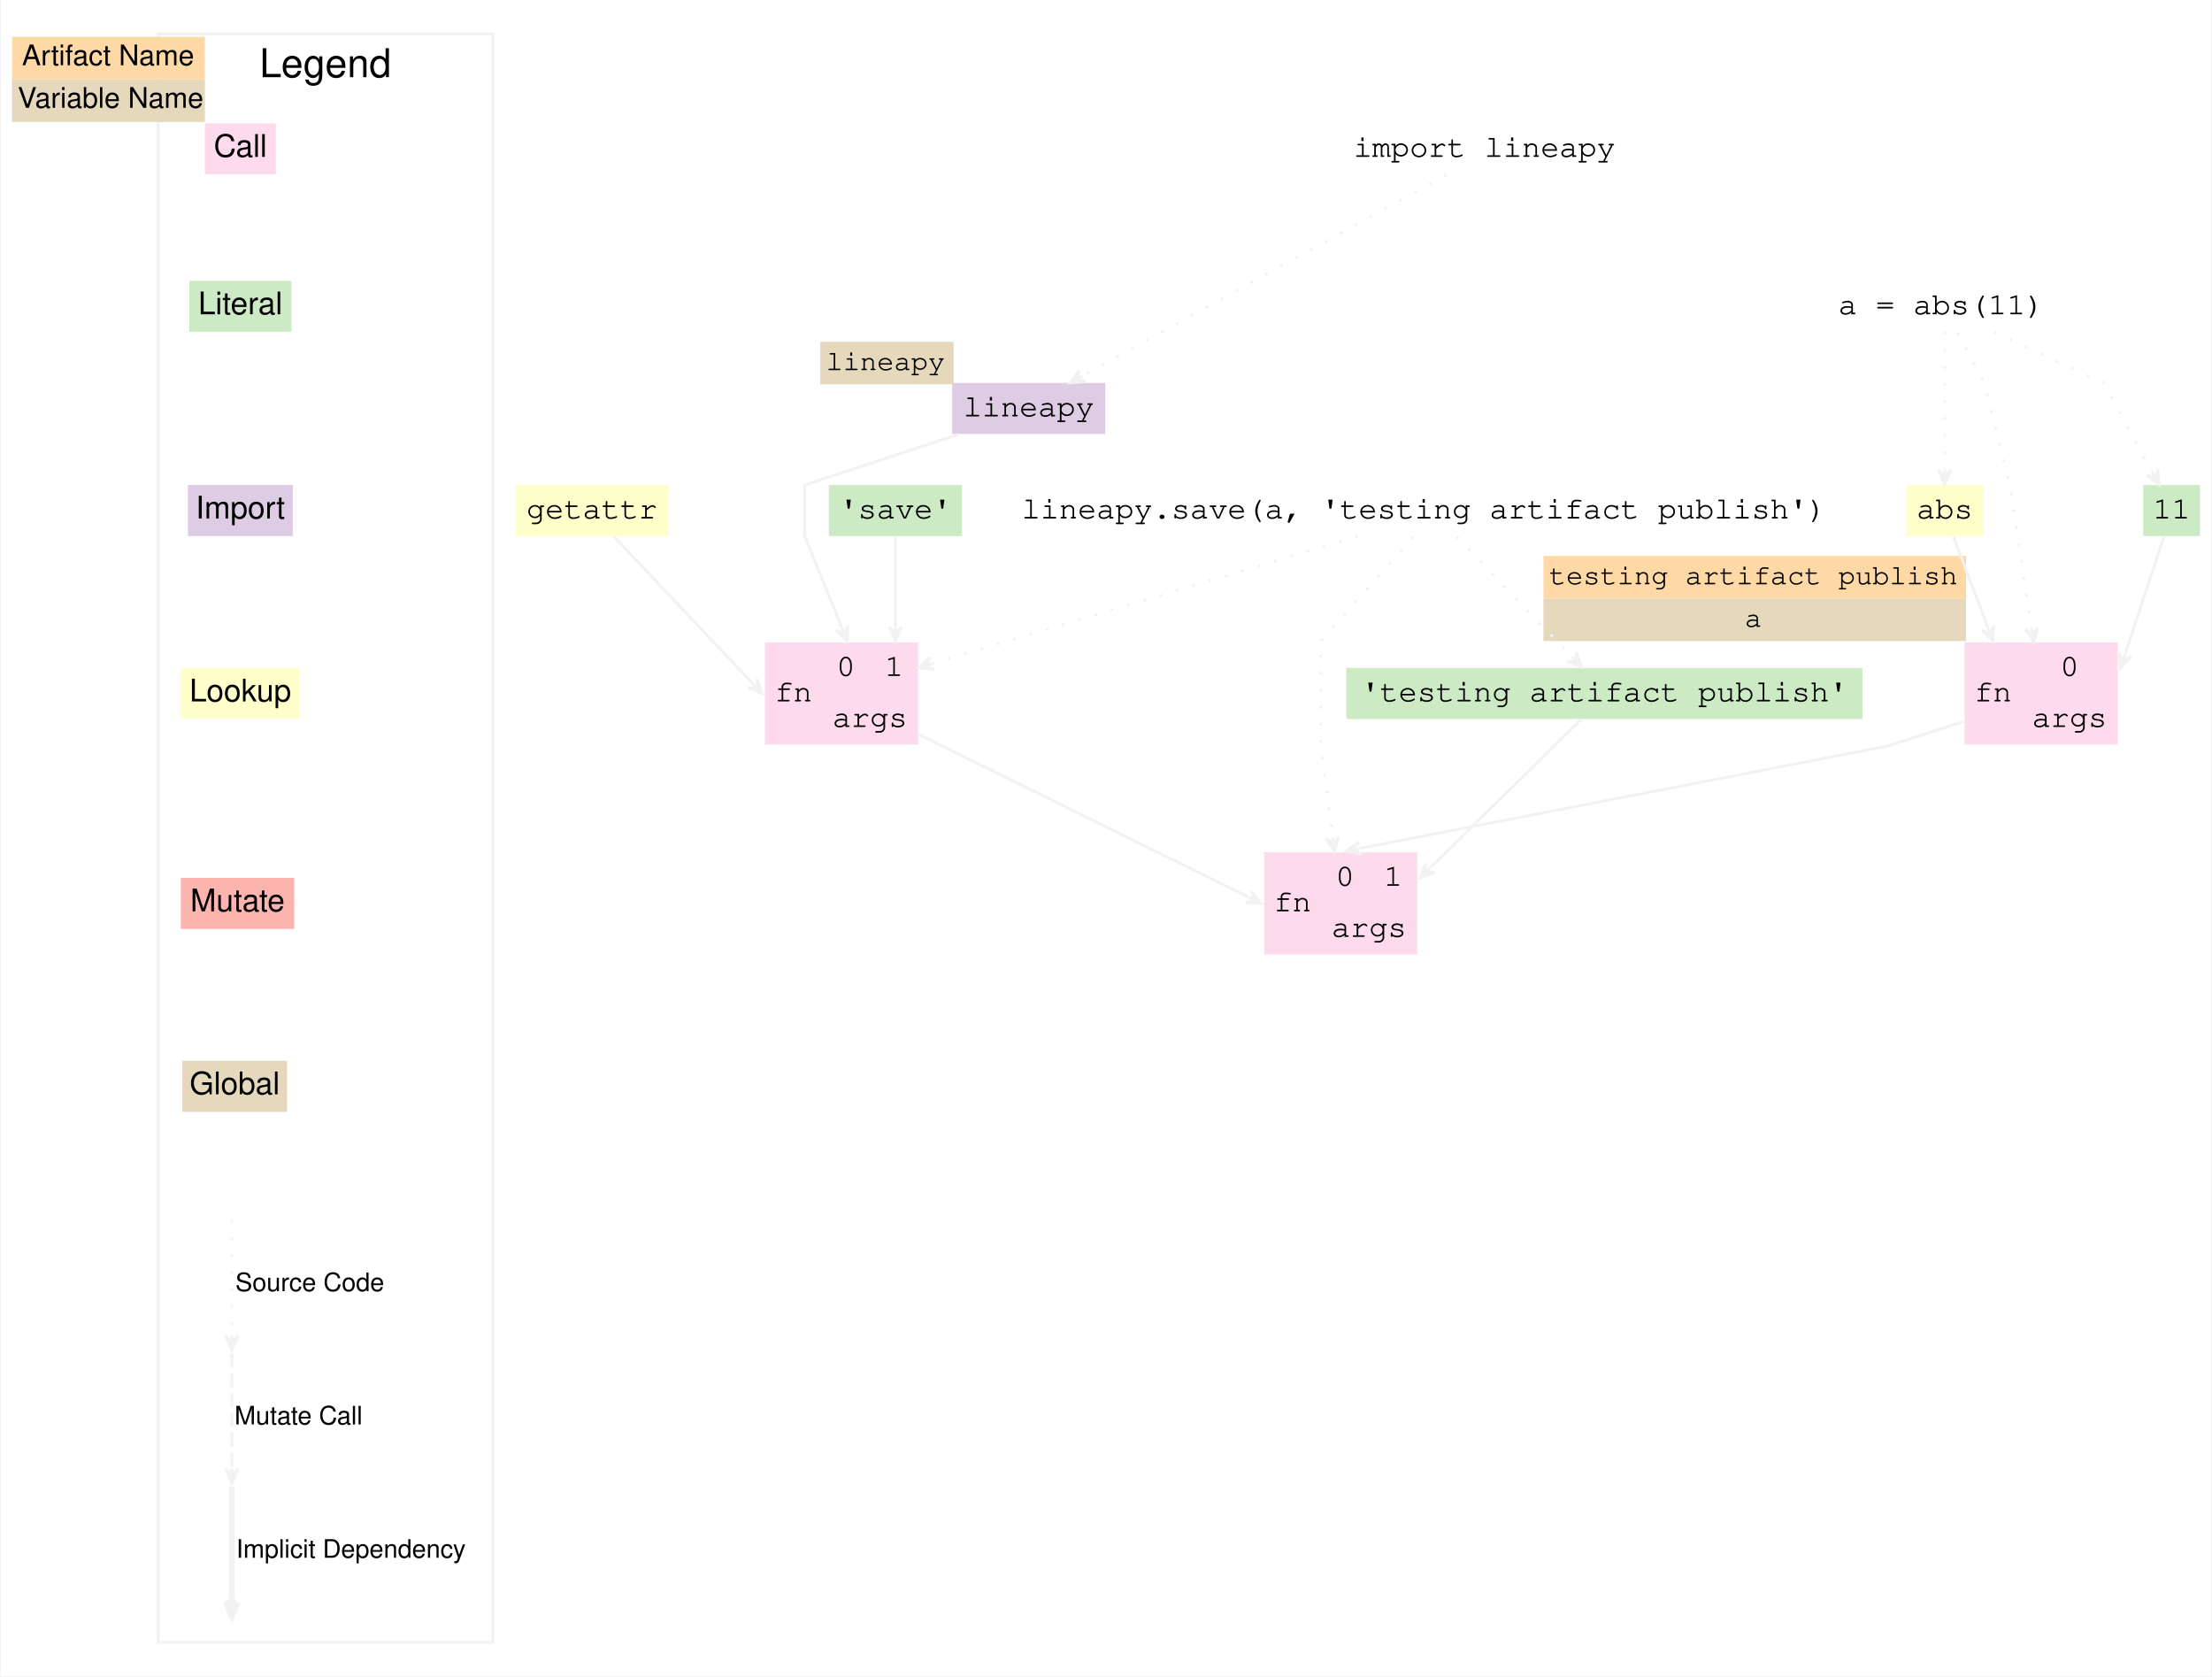
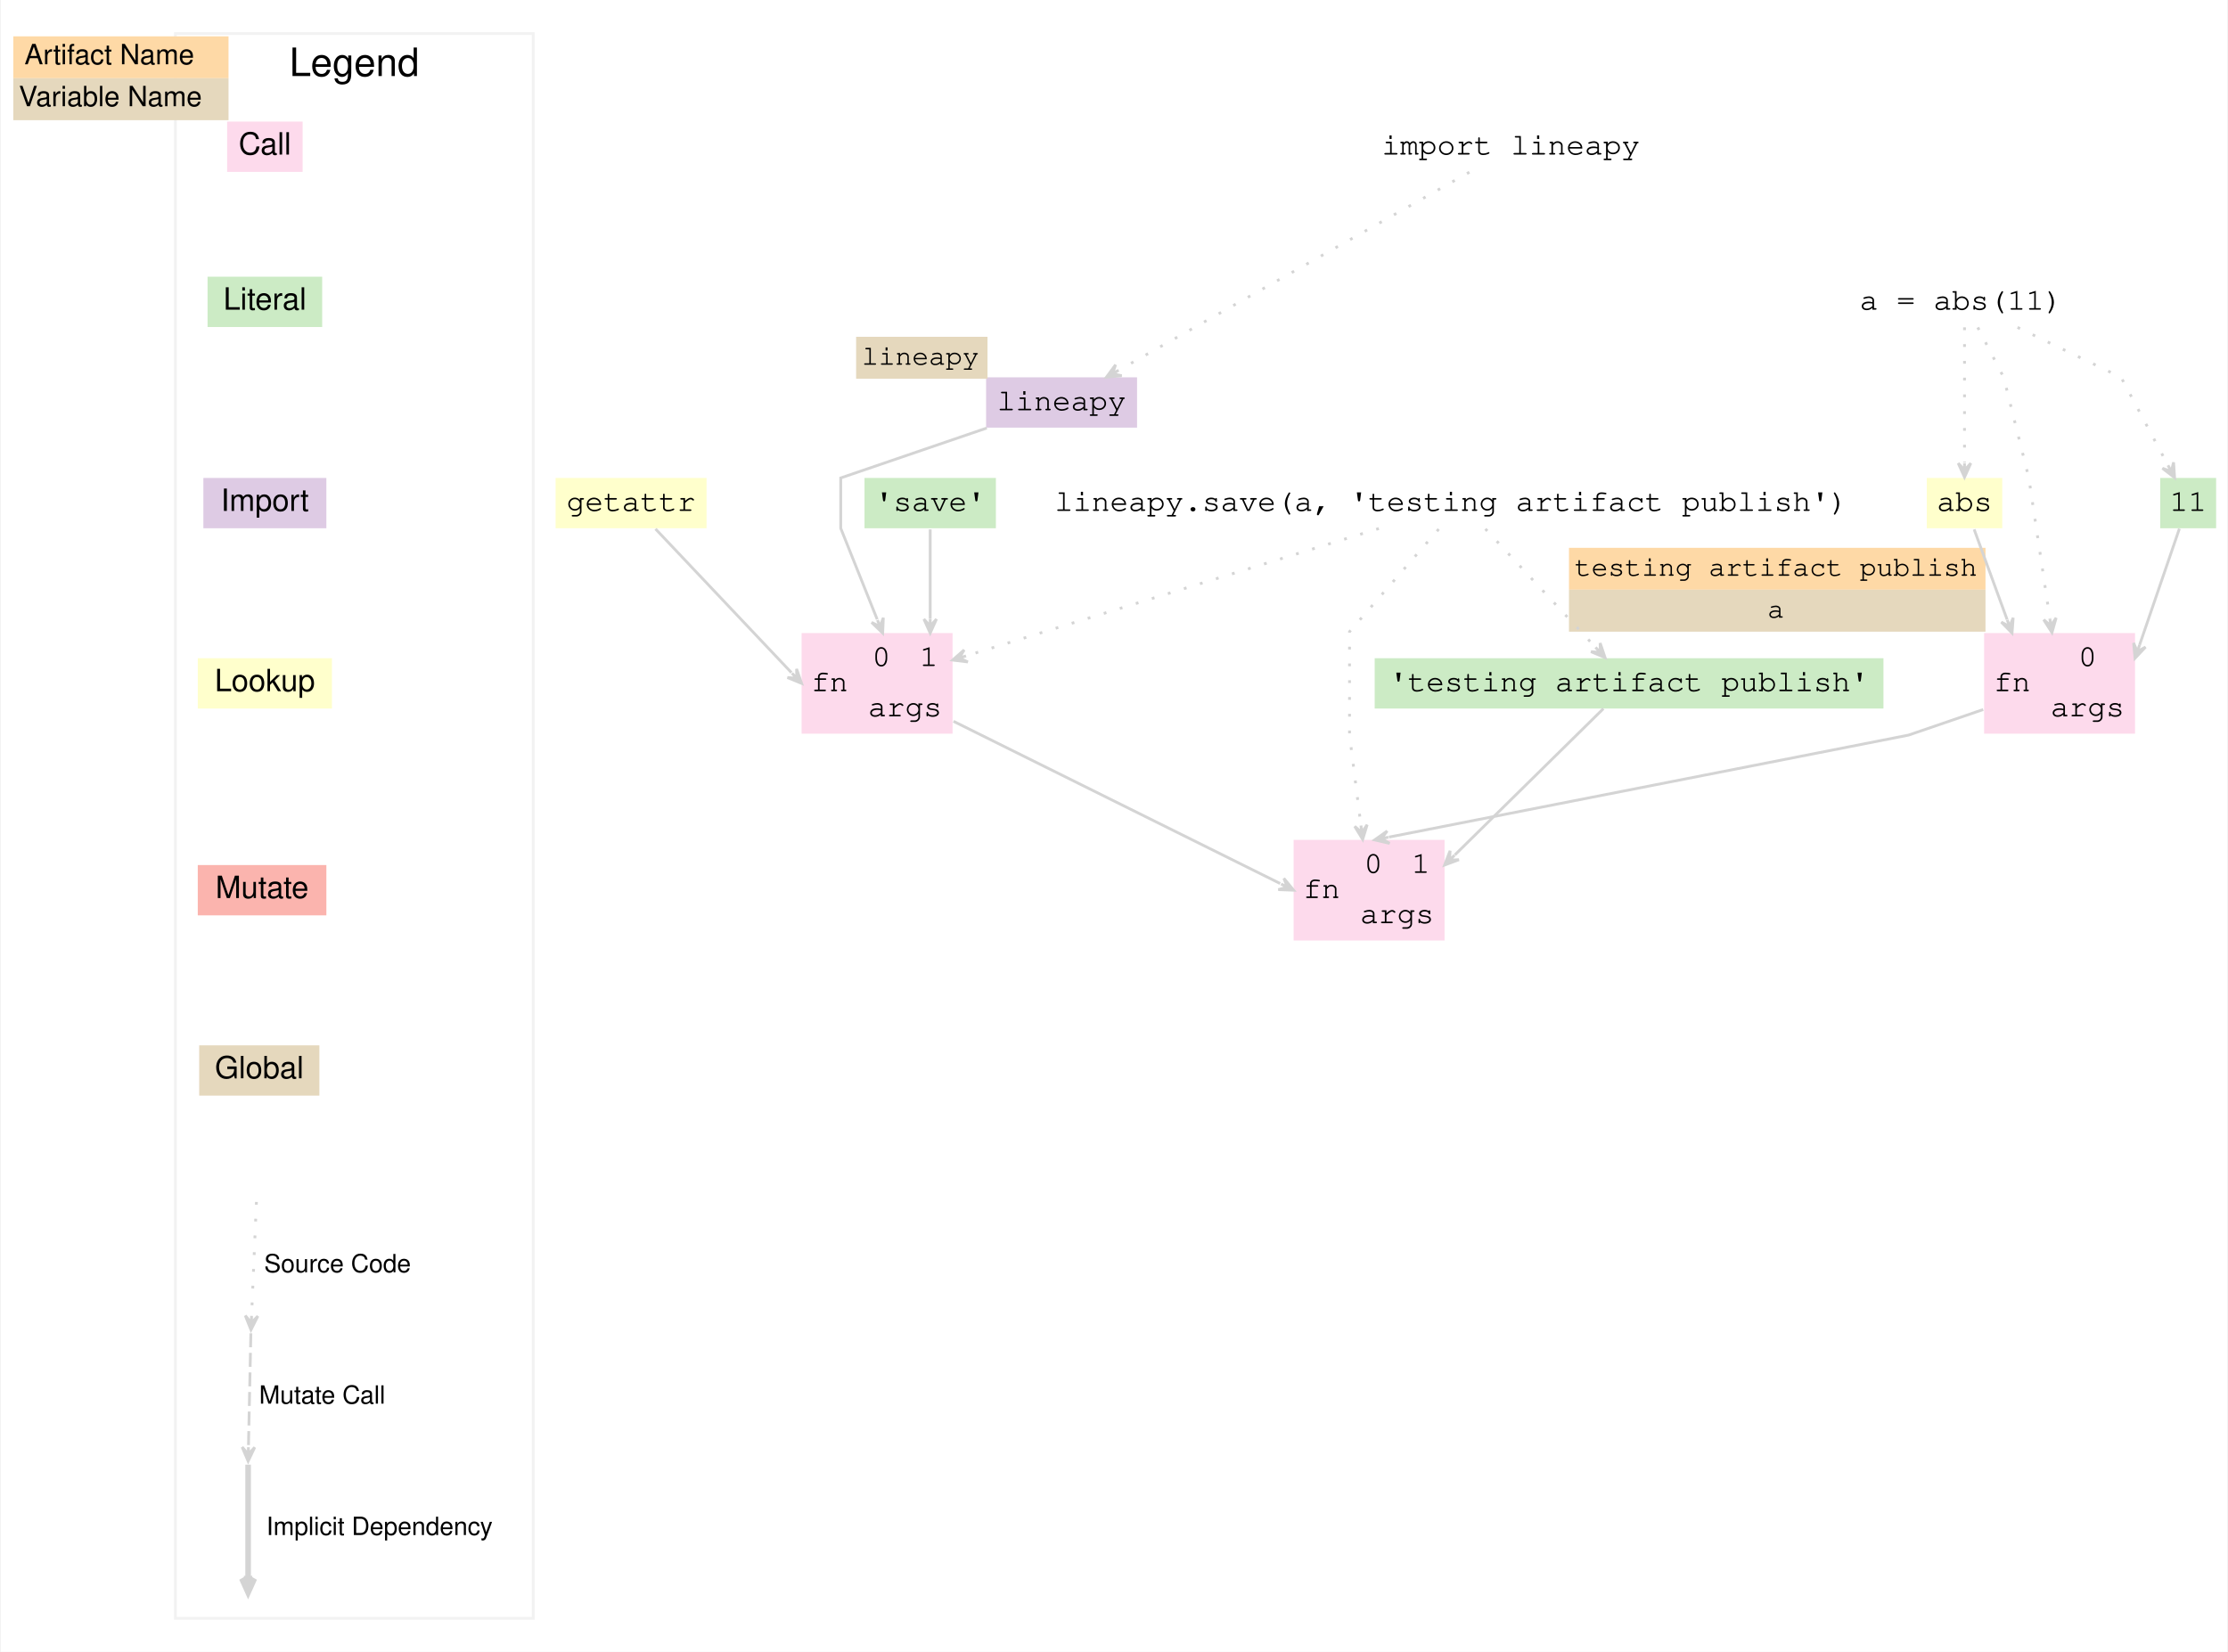
- <svg xmlns="http://www.w3.org/2000/svg" width="780pt" height="591pt" viewBox="0 0 779.5 591">
+ <svg xmlns="http://www.w3.org/2000/svg" width="797pt" height="591pt" viewBox="0 0 796.5 591">
  <g class="graph" transform="scale(1) translate(4 587)">
-     <polygon points="-4 4 -4 -587 775.5 -587 775.5 4" fill="#fff" stroke="transparent" />
+     <polygon points="-4 4 -4 -587 792.5 -587 792.5 4" fill="#fff" stroke="transparent" />
    <g class="cluster">
-       <polygon points="51.5 -8 51.5 -575 169.5 -575 169.5 -8" fill="none" stroke="#f2f2f2" />
-       <text x="110.5" y="-559.8" font-family="Helvetica,sans-Serif" font-size="14" text-anchor="middle">Legend</text>
+       <polygon points="58.5 -8 58.5 -575 186.5 -575 186.5 -8" fill="none" stroke="#f2f2f2" />
+       <text x="122.5" y="-559.8" fill="#000000" font-family="Helvetica,sans-Serif" font-size="14" text-anchor="middle">Legend</text>
    </g>
    <g class="node">
-       <polygon points="68 -525.5 68 -543.5 93 -543.5 93 -525.5" fill="#fddaec" stroke="#f2f2f2" stroke-width="0" />
-       <text x="80.5" y="-531.7" fill="#000000" font-family="Helvetica,sans-Serif" font-size="11" text-anchor="middle">Call</text>
-       <polygon points="0 -559 0 -574 68 -574 68 -559" fill="#fed9a6" stroke="transparent" />
-       <text x="3.5" y="-564" fill="#000000" font-family="Helvetica,sans-Serif" font-size="10">Artifact Name</text>
-       <polygon points="0 -544 0 -559 68 -559 68 -544" fill="#e5d8bd" stroke="transparent" />
-       <text x="2" y="-549" fill="#000000" font-family="Helvetica,sans-Serif" font-size="10">Variable Name</text>
-       <polygon points="98.5 -488 62.5 -488 62.5 -470 98.5 -470" fill="#ccebc5" stroke="#f2f2f2" stroke-width="0" />
-       <text x="80.5" y="-476.2" fill="#000000" font-family="Helvetica,sans-Serif" font-size="11" text-anchor="middle">Literal</text>
-       <polygon points="99 -416 62 -416 62 -398 99 -398" fill="#decbe4" stroke="#f2f2f2" stroke-width="0" />
-       <text x="80.5" y="-404.2" fill="#000000" font-family="Helvetica,sans-Serif" font-size="11" text-anchor="middle">Import</text>
-       <polygon points="101.5 -351.5 59.5 -351.5 59.5 -333.5 101.5 -333.5" fill="#ffc" stroke="#f2f2f2" stroke-width="0" />
-       <text x="80.5" y="-339.7" fill="#000000" font-family="Helvetica,sans-Serif" font-size="11" text-anchor="middle">Lookup</text>
-       <polygon points="59.5 -259.5 59.5 -277.5 99.5 -277.5 99.5 -259.5" fill="#fbb4ae" stroke="#f2f2f2" stroke-width="0" />
-       <text x="79.5" y="-265.7" fill="#000000" font-family="Helvetica,sans-Serif" font-size="11" text-anchor="middle">Mutate</text>
-       <polygon points="97 -213 60 -213 60 -195 97 -195" fill="#e5d8bd" stroke="#f2f2f2" stroke-width="0" />
-       <text x="78.5" y="-201.2" fill="#000000" font-family="Helvetica,sans-Serif" font-size="11" text-anchor="middle">Global</text>
+       <polygon points="77 -525.5 77 -543.5 104 -543.5 104 -525.5" fill="#fddaec" stroke="#f2f2f2" stroke-width="0" />
+       <text x="90.5" y="-531.7" fill="#000000" font-family="Helvetica,sans-Serif" font-size="11" text-anchor="middle">Call</text>
+       <polygon points="0.5 -559 0.5 -574 77.5 -574 77.5 -559" fill="#fed9a6" stroke="transparent" />
+       <text x="4.5" y="-564" fill="#000000" font-family="Helvetica,sans-Serif" font-size="10">Artifact Name</text>
+       <polygon points="0.5 -544 0.5 -559 77.5 -559 77.5 -544" fill="#e5d8bd" stroke="transparent" />
+       <text x="2.5" y="-549" fill="#000000" font-family="Helvetica,sans-Serif" font-size="10">Variable Name</text>
+       <polygon points="111 -488 70 -488 70 -470 111 -470" fill="#ccebc5" stroke="#f2f2f2" stroke-width="0" />
+       <text x="90.5" y="-476.2" fill="#000000" font-family="Helvetica,sans-Serif" font-size="11" text-anchor="middle">Literal</text>
+       <polygon points="112.5 -416 68.5 -416 68.5 -398 112.5 -398" fill="#decbe4" stroke="#f2f2f2" stroke-width="0" />
+       <text x="90.5" y="-404.2" fill="#000000" font-family="Helvetica,sans-Serif" font-size="11" text-anchor="middle">Import</text>
+       <polygon points="114.5 -351.5 66.5 -351.5 66.5 -333.5 114.5 -333.5" fill="#ffc" stroke="#f2f2f2" stroke-width="0" />
+       <text x="90.5" y="-339.7" fill="#000000" font-family="Helvetica,sans-Serif" font-size="11" text-anchor="middle">Lookup</text>
+       <polygon points="66.5 -259.5 66.5 -277.5 112.5 -277.5 112.5 -259.5" fill="#fbb4ae" stroke="#f2f2f2" stroke-width="0" />
+       <text x="89.5" y="-265.7" fill="#000000" font-family="Helvetica,sans-Serif" font-size="11" text-anchor="middle">Mutate</text>
+       <polygon points="110 -213 67 -213 67 -195 110 -195" fill="#e5d8bd" stroke="#f2f2f2" stroke-width="0" />
+       <text x="88.5" y="-201.2" fill="#000000" font-family="Helvetica,sans-Serif" font-size="11" text-anchor="middle">Global</text>
    </g>
    <g class="edge">
-       <path d="m77.5-156.87v40.47" fill="none" stroke="#f2f2f2" stroke-dasharray="1,5" />
-       <polygon points="77.5 -111.12 79.75 -116.12 77.5 -113.62 77.5 -116.12 77.5 -116.12 77.5 -116.12 77.5 -113.62 75.25 -116.12 77.5 -111.12" fill="#f2f2f2" stroke="#f2f2f2" />
-       <text x="105" y="-131.8" font-family="Helvetica,sans-Serif" font-size="9" text-anchor="middle">Source Code</text>
-       <path d="m77.5-109.87v40.47" fill="none" stroke="#f2f2f2" stroke-dasharray="5,2" />
-       <polygon points="77.5 -64.12 79.75 -69.12 77.5 -66.62 77.5 -69.12 77.5 -69.12 77.5 -69.12 77.5 -66.62 75.25 -69.12 77.5 -64.12" fill="#f2f2f2" stroke="#f2f2f2" />
-       <text x="101" y="-84.8" font-family="Helvetica,sans-Serif" font-size="9" text-anchor="middle">Mutate Call</text>
-       <path d="m77.5-62.87v40.47" fill="none" stroke="#f2f2f2" stroke-width="2" />
-       <polygon points="77.5 -17.12 79.75 -22.12 78 -19.62 78 -22.12 77.5 -22.12 77 -22.12 77 -19.62 75.25 -22.12 77.5 -17.12" fill="#f2f2f2" stroke="#f2f2f2" stroke-width="2" />
-       <text x="119.5" y="-37.8" font-family="Helvetica,sans-Serif" font-size="9" text-anchor="middle">Implicit Dependency</text>
+       <path d="m87.478-156.97c-0.168 3.942-1.232 28.95-1.726 40.562" fill="none" stroke="#d4d4d4" stroke-dasharray="1,5" />
+       <polygon points="85.531 -111.22 87.991 -116.12 85.637 -113.72 85.743 -116.21 85.743 -116.21 85.743 -116.21 85.637 -113.72 83.495 -116.31 85.531 -111.22" fill="#d4d4d4" stroke="#d4d4d4" />
+       <text x="116.5" y="-131.8" fill="#000000" font-family="Helvetica,sans-Serif" font-size="9" text-anchor="middle">Source Code</text>
+       <path d="m85.489-109.97c-0.084 3.942-0.616 28.95-0.863 40.562" fill="none" stroke="#d4d4d4" stroke-dasharray="5,2" />
+       <polygon points="84.515 -64.22 86.871 -69.17 84.568 -66.719 84.622 -69.218 84.622 -69.218 84.622 -69.218 84.568 -66.719 82.372 -69.266 84.515 -64.22" fill="#d4d4d4" stroke="#d4d4d4" />
+       <text x="111" y="-84.8" fill="#000000" font-family="Helvetica,sans-Serif" font-size="9" text-anchor="middle">Mutate Call</text>
+       <path d="m84.5-62.972v40.562" fill="none" stroke="#d4d4d4" stroke-width="2" />
+       <polygon points="84.5 -17.22 86.75 -22.219 85 -19.719 85 -22.219 84.5 -22.22 84 -22.22 84 -19.72 82.25 -22.22 84.5 -17.22" fill="#d4d4d4" stroke="#d4d4d4" stroke-width="2" />
+       <text x="131.5" y="-37.8" fill="#000000" font-family="Helvetica,sans-Serif" font-size="9" text-anchor="middle">Implicit Dependency</text>
    </g>
    <g class="node">
-       <polygon points="385.5 -452 331.5 -452 331.5 -434 385.5 -434" fill="#decbe4" stroke="#f2f2f2" stroke-width="0" />
-       <text x="358.5" y="-440.2" fill="#000000" font-family="Courier,monospace" font-size="11" text-anchor="middle">lineapy</text>
-       <polygon points="285 -451.5 285 -466.5 332 -466.5 332 -451.5" fill="#e5d8bd" stroke="transparent" />
-       <text x="287" y="-456.5" fill="#000000" font-family="Courier,monospace" font-size="10">lineapy</text>
-       <polygon points="265.5 -324.5 265.5 -360.5 319.5 -360.5 319.5 -324.5" fill="#fddaec" stroke="#f2f2f2" stroke-width="0" />
-       <text x="275.5" y="-339.7" fill="#000000" font-family="Courier,monospace" font-size="11" text-anchor="middle">fn</text>
-       <polyline points="285.5 -324.5 285.5 -360.5" fill="none" stroke="#f2f2f2" stroke-width="0" />
-       <text x="294" y="-348.7" fill="#000000" font-family="Courier,monospace" font-size="11" text-anchor="middle">0</text>
-       <polyline points="302.5 -342.5 302.5 -360.5" fill="none" stroke="#f2f2f2" stroke-width="0" />
-       <text x="311" y="-348.7" fill="#000000" font-family="Courier,monospace" font-size="11" text-anchor="middle">1</text>
-       <polyline points="285.5 -342.5 319.5 -342.5" fill="none" stroke="#f2f2f2" stroke-width="0" />
-       <text x="302.5" y="-330.7" fill="#000000" font-family="Courier,monospace" font-size="11" text-anchor="middle">args</text>
+       <polygon points="402.5 -452 348.5 -452 348.5 -434 402.5 -434" fill="#decbe4" stroke="#f2f2f2" stroke-width="0" />
+       <text x="375.5" y="-440.2" fill="#000000" font-family="Courier,monospace" font-size="11" text-anchor="middle">lineapy</text>
+       <polygon points="302 -451.5 302 -466.5 349 -466.5 349 -451.5" fill="#e5d8bd" stroke="transparent" />
+       <text x="304" y="-456.5" fill="#000000" font-family="Courier,monospace" font-size="10">lineapy</text>
+       <polygon points="282.5 -324.5 282.5 -360.5 336.5 -360.5 336.5 -324.5" fill="#fddaec" stroke="#f2f2f2" stroke-width="0" />
+       <text x="292.5" y="-339.7" fill="#000000" font-family="Courier,monospace" font-size="11" text-anchor="middle">fn</text>
+       <polyline points="302.5 -324.5 302.5 -360.5" fill="none" stroke="#f2f2f2" stroke-width="0" />
+       <text x="311" y="-348.7" fill="#000000" font-family="Courier,monospace" font-size="11" text-anchor="middle">0</text>
+       <polyline points="319.5 -342.5 319.5 -360.5" fill="none" stroke="#f2f2f2" stroke-width="0" />
+       <text x="328" y="-348.7" fill="#000000" font-family="Courier,monospace" font-size="11" text-anchor="middle">1</text>
+       <polyline points="302.5 -342.5 336.5 -342.5" fill="none" stroke="#f2f2f2" stroke-width="0" />
+       <text x="319.5" y="-330.7" fill="#000000" font-family="Courier,monospace" font-size="11" text-anchor="middle">args</text>
    </g>
-     <g class="edge" stroke="#f2f2f2">
-       <path d="m333.94-433.92c-23.19 7.64-54.44 17.92-54.44 17.92v18s8.97 22.13 13.04 32.16" fill="none" />
-       <polygon points="294.5 -361 294.71 -366.48 293.56 -363.32 292.62 -365.63 292.62 -365.63 292.62 -365.63 293.56 -363.32 290.54 -364.79 294.5 -361" fill="#f2f2f2" />
+     <g class="edge" stroke="#d4d4d4">
+       <path d="m348.75-433.86c-22.918 7.833-52.254 17.859-52.254 17.859v18s8.973 22.433 13.039 32.598" fill="none" />
+       <polygon points="311.5 -360.5 311.73 -365.98 310.57 -362.82 309.64 -365.14 309.64 -365.14 309.64 -365.14 310.57 -362.82 307.55 -364.31 311.5 -360.5" fill="#d4d4d4" />
    </g>
    <g class="node">
-       <polygon points="771.5 -416 751.5 -416 751.5 -398 771.5 -398" fill="#ccebc5" stroke="#f2f2f2" stroke-width="0" />
-       <text x="761.5" y="-404.2" fill="#000000" font-family="Courier,monospace" font-size="11" text-anchor="middle">11</text>
-       <polygon points="688.5 -324.5 688.5 -360.5 742.5 -360.5 742.5 -324.5" fill="#fddaec" stroke="#f2f2f2" stroke-width="0" />
-       <text x="698.5" y="-339.7" fill="#000000" font-family="Courier,monospace" font-size="11" text-anchor="middle">fn</text>
-       <polyline points="708.5 -324.5 708.5 -360.5" fill="none" stroke="#f2f2f2" stroke-width="0" />
-       <text x="725.5" y="-348.7" fill="#000000" font-family="Courier,monospace" font-size="11" text-anchor="middle">0</text>
-       <polyline points="708.5 -342.5 742.5 -342.5" fill="none" stroke="#f2f2f2" stroke-width="0" />
-       <text x="725.5" y="-330.7" fill="#000000" font-family="Courier,monospace" font-size="11" text-anchor="middle">args</text>
-       <polygon points="540 -376 540 -391 689 -391 689 -376" fill="#fed9a6" stroke="transparent" />
-       <text x="542" y="-381" fill="#000000" font-family="Courier,monospace" font-size="10">testing artifact publish</text>
-       <polygon points="540 -361 540 -376 689 -376 689 -361" fill="#e5d8bd" stroke="transparent" />
-       <text x="611" y="-366" fill="#000000" font-family="Courier,monospace" font-size="10">a</text>
+       <polygon points="788.5 -416 768.5 -416 768.5 -398 788.5 -398" fill="#ccebc5" stroke="#f2f2f2" stroke-width="0" />
+       <text x="778.5" y="-404.2" fill="#000000" font-family="Courier,monospace" font-size="11" text-anchor="middle">11</text>
+       <polygon points="705.5 -324.5 705.5 -360.5 759.5 -360.5 759.5 -324.5" fill="#fddaec" stroke="#f2f2f2" stroke-width="0" />
+       <text x="715.5" y="-339.7" fill="#000000" font-family="Courier,monospace" font-size="11" text-anchor="middle">fn</text>
+       <polyline points="725.5 -324.5 725.5 -360.5" fill="none" stroke="#f2f2f2" stroke-width="0" />
+       <text x="742.5" y="-348.7" fill="#000000" font-family="Courier,monospace" font-size="11" text-anchor="middle">0</text>
+       <polyline points="725.5 -342.5 759.5 -342.5" fill="none" stroke="#f2f2f2" stroke-width="0" />
+       <text x="742.5" y="-330.7" fill="#000000" font-family="Courier,monospace" font-size="11" text-anchor="middle">args</text>
+       <polygon points="557 -376 557 -391 706 -391 706 -376" fill="#fed9a6" stroke="transparent" />
+       <text x="559" y="-381" fill="#000000" font-family="Courier,monospace" font-size="10">testing artifact publish</text>
+       <polygon points="557 -361 557 -376 706 -376 706 -361" fill="#e5d8bd" stroke="transparent" />
+       <text x="628" y="-366" fill="#000000" font-family="Courier,monospace" font-size="10">a</text>
    </g>
-     <g class="edge" stroke="#f2f2f2">
-       <path d="m758.84-397.96c-3.79 11.49-10.65 32.25-13.74 41.63" fill="none" />
-       <polygon points="743.5 -351.5 747.2 -355.54 744.28 -353.87 745.07 -356.25 745.07 -356.25 745.07 -356.25 744.28 -353.87 742.93 -356.95 743.5 -351.5" fill="#f2f2f2" />
+     <g class="edge" stroke="#d4d4d4">
+       <path d="m775.36-397.84c-4.09 11.946-11.09 32.396-14.242 41.6" fill="none" />
+       <polygon points="759.5 -351.5 763.25 -355.5 760.31 -353.87 761.12 -356.23 761.12 -356.23 761.12 -356.23 760.31 -353.87 758.99 -356.96 759.5 -351.5" fill="#d4d4d4" />
    </g>
    <g class="node">
-       <polygon points="695 -416 668 -416 668 -398 695 -398" fill="#ffc" stroke="#f2f2f2" stroke-width="0" />
-       <text x="681.5" y="-404.2" fill="#000000" font-family="Courier,monospace" font-size="11" text-anchor="middle">abs</text>
+       <polygon points="712 -416 685 -416 685 -398 712 -398" fill="#ffc" stroke="#f2f2f2" stroke-width="0" />
+       <text x="698.5" y="-404.2" fill="#000000" font-family="Courier,monospace" font-size="11" text-anchor="middle">abs</text>
    </g>
-     <g class="edge" stroke="#f2f2f2">
-       <path d="m684.62-397.75c3.53 9.34 9.15 24.24 12.04 31.88" fill="none" />
-       <polygon points="698.5 -361 698.84 -366.47 697.62 -363.34 696.73 -365.68 696.73 -365.68 696.73 -365.68 697.62 -363.34 694.63 -364.88 698.5 -361" fill="#f2f2f2" />
+     <g class="edge" stroke="#d4d4d4">
+       <path d="m701.94-397.59c3.57 9.766 9.013 24.654 11.793 32.256" fill="none" />
+       <polygon points="715.5 -360.5 715.9 -365.97 714.64 -362.85 713.78 -365.2 713.78 -365.2 713.78 -365.2 714.64 -362.85 711.67 -364.42 715.5 -360.5" fill="#d4d4d4" />
    </g>
    <g class="node">
-       <polygon points="441.5 -250.5 441.5 -286.5 495.5 -286.5 495.5 -250.5" fill="#fddaec" stroke="#f2f2f2" stroke-width="0" />
-       <text x="451.5" y="-265.7" fill="#000000" font-family="Courier,monospace" font-size="11" text-anchor="middle">fn</text>
-       <polyline points="461.5 -250.5 461.5 -286.5" fill="none" stroke="#f2f2f2" stroke-width="0" />
-       <text x="470" y="-274.7" fill="#000000" font-family="Courier,monospace" font-size="11" text-anchor="middle">0</text>
-       <polyline points="478.5 -268.5 478.5 -286.5" fill="none" stroke="#f2f2f2" stroke-width="0" />
-       <text x="487" y="-274.7" fill="#000000" font-family="Courier,monospace" font-size="11" text-anchor="middle">1</text>
-       <polyline points="461.5 -268.5 495.5 -268.5" fill="none" stroke="#f2f2f2" stroke-width="0" />
-       <text x="478.5" y="-256.7" fill="#000000" font-family="Courier,monospace" font-size="11" text-anchor="middle">args</text>
+       <polygon points="458.5 -250.5 458.5 -286.5 512.5 -286.5 512.5 -250.5" fill="#fddaec" stroke="#f2f2f2" stroke-width="0" />
+       <text x="468.5" y="-265.7" fill="#000000" font-family="Courier,monospace" font-size="11" text-anchor="middle">fn</text>
+       <polyline points="478.5 -250.5 478.5 -286.5" fill="none" stroke="#f2f2f2" stroke-width="0" />
+       <text x="487" y="-274.7" fill="#000000" font-family="Courier,monospace" font-size="11" text-anchor="middle">0</text>
+       <polyline points="495.5 -268.5 495.5 -286.5" fill="none" stroke="#f2f2f2" stroke-width="0" />
+       <text x="504" y="-274.7" fill="#000000" font-family="Courier,monospace" font-size="11" text-anchor="middle">1</text>
+       <polyline points="478.5 -268.5 512.5 -268.5" fill="none" stroke="#f2f2f2" stroke-width="0" />
+       <text x="495.5" y="-256.7" fill="#000000" font-family="Courier,monospace" font-size="11" text-anchor="middle">args</text>
    </g>
-     <g class="edge" stroke="#f2f2f2">
-       <path d="m688.18-332.65c-13.39 4.34-26.68 8.65-26.68 8.65s-155.52 30.13-185.89 36.01" fill="none" />
-       <polygon points="470.5 -287 475.84 -285.74 472.95 -287.48 475.41 -287.95 475.41 -287.95 475.41 -287.95 472.95 -287.48 474.98 -290.16 470.5 -287" fill="#f2f2f2" />
+     <g class="edge" stroke="#d4d4d4">
+       <path d="m705.18-333.14c-13.394 4.589-26.684 9.142-26.684 9.142s-155.52 30.533-185.89 36.497" fill="none" />
+       <polygon points="487.5 -286.5 492.84 -285.26 489.95 -286.98 492.41 -287.46 492.41 -287.46 492.41 -287.46 489.95 -286.98 491.97 -289.67 487.5 -286.5" fill="#d4d4d4" />
    </g>
    <g class="node">
-       <polygon points="652.5 -351.5 470.5 -351.5 470.5 -333.5 652.5 -333.5" fill="#ccebc5" stroke="#f2f2f2" stroke-width="0" />
-       <text x="561.5" y="-339.7" fill="#000000" font-family="Courier,monospace" font-size="11" text-anchor="middle">'testing artifact publish'</text>
+       <polygon points="669.5 -351.5 487.5 -351.5 487.5 -333.5 669.5 -333.5" fill="#ccebc5" stroke="#f2f2f2" stroke-width="0" />
+       <text x="578.5" y="-339.7" fill="#000000" font-family="Courier,monospace" font-size="11" text-anchor="middle">'testing artifact publish'</text>
    </g>
-     <g class="edge" stroke="#f2f2f2">
-       <path d="m553.27-333.39c-14.21 13.99-42.81 42.14-53.03 52.21" fill="none" />
-       <polygon points="496.5 -277.5 501.64 -279.4 498.28 -279.25 500.06 -281.01 500.06 -281.01 500.06 -281.01 498.28 -279.25 498.48 -282.61 496.5 -277.5" fill="#f2f2f2" />
+     <g class="edge" stroke="#d4d4d4">
+       <path d="m569.32-333.46c-14.735 14.511-43.038 42.385-53.133 52.328" fill="none" />
+       <polygon points="512.5 -277.5 517.64 -279.41 514.28 -279.25 516.06 -281.01 516.06 -281.01 516.06 -281.01 514.28 -279.25 514.48 -282.61 512.5 -277.5" fill="#d4d4d4" />
    </g>
    <g class="node">
-       <polygon points="231.5 -416 177.5 -416 177.5 -398 231.5 -398" fill="#ffc" stroke="#f2f2f2" stroke-width="0" />
-       <text x="204.5" y="-404.2" fill="#000000" font-family="Courier,monospace" font-size="11" text-anchor="middle">getattr</text>
+       <polygon points="248.5 -416 194.5 -416 194.5 -398 248.5 -398" fill="#ffc" stroke="#f2f2f2" stroke-width="0" />
+       <text x="221.5" y="-404.2" fill="#000000" font-family="Courier,monospace" font-size="11" text-anchor="middle">getattr</text>
    </g>
-     <g class="edge" stroke="#f2f2f2">
-       <path d="m212.1-397.96c13.12 13.89 39.51 41.82 48.95 51.81" fill="none" />
-       <polygon points="264.5 -342.5 262.7 -347.68 262.78 -344.32 261.07 -346.13 261.07 -346.13 261.07 -346.13 262.78 -344.32 259.43 -344.59 264.5 -342.5" fill="#f2f2f2" />
+     <g class="edge" stroke="#d4d4d4">
+       <path d="m230.24-397.76c13.573 14.351 39.142 41.387 48.612 51.401" fill="none" />
+       <polygon points="282.5 -342.5 280.7 -347.68 280.78 -344.32 279.06 -346.13 279.06 -346.13 279.06 -346.13 280.78 -344.32 277.43 -344.59 282.5 -342.5" fill="#d4d4d4" />
    </g>
    <g class="node">
-       <polygon points="335 -416 288 -416 288 -398 335 -398" fill="#ccebc5" stroke="#f2f2f2" stroke-width="0" />
-       <text x="311.5" y="-404.2" fill="#000000" font-family="Courier,monospace" font-size="11" text-anchor="middle">'save'</text>
+       <polygon points="352 -416 305 -416 305 -398 352 -398" fill="#ccebc5" stroke="#f2f2f2" stroke-width="0" />
+       <text x="328.5" y="-404.2" fill="#000000" font-family="Courier,monospace" font-size="11" text-anchor="middle">'save'</text>
    </g>
-     <g class="edge" stroke="#f2f2f2">
-       <path d="m311.5-397.75v31.63" fill="none" />
-       <polygon points="311.5 -361 313.75 -366 311.5 -363.5 311.5 -366 311.5 -366 311.5 -366 311.5 -363.5 309.25 -366 311.5 -361" fill="#f2f2f2" />
-       <path d="m319.65-328.11c36.38 17.95 98.44 48.55 116.06 57.25" fill="none" />
-       <polygon points="440.5 -268.5 437.01 -272.73 438.26 -269.61 436.02 -270.71 436.02 -270.71 436.02 -270.71 438.26 -269.61 435.02 -268.69 440.5 -268.5" fill="#f2f2f2" />
+     <g class="edge" stroke="#d4d4d4">
+       <path d="m328.5-397.59v32.006" fill="none" />
+       <polygon points="328.5 -360.5 330.75 -365.5 328.5 -363 328.5 -365.5 328.5 -365.5 328.5 -365.5 328.5 -363 326.25 -365.5 328.5 -360.5" fill="#d4d4d4" />
+       <path d="m336.83-328.93c36.63 18.192 99.105 49.22 116.85 58.031" fill="none" />
+       <polygon points="458.5 -268.5 455.02 -272.74 456.26 -269.61 454.02 -270.72 454.02 -270.72 454.02 -270.72 456.26 -269.61 453.02 -268.71 458.5 -268.5" fill="#d4d4d4" />
    </g>
    <g class="node">
-       <polygon points="571 -543.5 470 -543.5 470 -525.5 571 -525.5" fill="none" stroke="#000" stroke-width="0" />
-       <text x="473" y="-531.7" fill="#000000" font-family="Courier,monospace" font-size="11">import lineapy</text>
+       <text x="490" y="-531.7" fill="#000000" font-family="Courier,monospace" font-size="11">import lineapy</text>
    </g>
-     <g class="edge" stroke="#f2f2f2">
-       <path d="m505.84-525.4c-29.4 16.24-95.52 52.77-128.25 70.85" fill="none" stroke-dasharray="1,5" />
-       <polygon points="373.01 -452.02 378.48 -452.47 375.2 -453.23 377.39 -454.44 377.39 -454.44 377.39 -454.44 375.2 -453.23 376.3 -456.4 373.01 -452.02" fill="#f2f2f2" />
+     <g class="edge" stroke="#d4d4d4">
+       <path d="m521.37-525.39c-29.597 16.717-92.542 52.269-125.22 70.726" fill="none" stroke-dasharray="1,5" />
+       <polygon points="391.56 -452.07 397.02 -452.57 393.74 -453.3 395.91 -454.53 395.91 -454.53 395.91 -454.53 393.74 -453.3 394.81 -456.49 391.56 -452.07" fill="#d4d4d4" />
    </g>
    <g class="node">
-       <polygon points="722 -488 641 -488 641 -470 722 -470" fill="none" stroke="#000" stroke-width="0" />
-       <text x="644" y="-476.2" fill="#000000" font-family="Courier,monospace" font-size="11">a = abs(11)</text>
+       <text x="661" y="-476.2" fill="#000000" font-family="Courier,monospace" font-size="11">a = abs(11)</text>
    </g>
-     <g class="edge" stroke="#f2f2f2">
-       <path d="m698.91-469.92c16.44 7.64 38.59 17.92 38.59 17.92s10.05 18.42 17.14 31.43" fill="none" stroke-dasharray="1,5" />
-       <polygon points="757.1 -416.07 756.68 -421.54 755.9 -418.27 754.7 -420.46 754.7 -420.46 754.7 -420.46 755.9 -418.27 752.73 -419.38 757.1 -416.07" fill="#f2f2f2" />
-       <path d="m681.5-469.97v48.33" fill="none" stroke-dasharray="1,5" />
-       <polygon points="681.5 -416.37 683.75 -421.37 681.5 -418.87 681.5 -421.37 681.5 -421.37 681.5 -421.37 681.5 -418.87 679.25 -421.37 681.5 -416.37" fill="#f2f2f2" />
-       <path d="m685.93-469.77c4.1 7.61 9.57 17.77 9.57 17.77l9 36s4.41 29.04 7.64 50.36" fill="none" stroke-dasharray="1,5" />
-       <polygon points="712.89 -360.68 714.37 -365.96 712.52 -363.15 712.14 -365.62 712.14 -365.62 712.14 -365.62 712.52 -363.15 709.92 -365.29 712.89 -360.68" fill="#f2f2f2" />
+     <g class="edge" stroke="#d4d4d4">
+       <path d="m717.46-469.86c16.246 7.833 37.041 17.859 37.041 17.859s9.622 18.041 16.681 31.277" fill="none" stroke-dasharray="1,5" />
+       <polygon points="773.64 -416.11 773.28 -421.58 772.47 -418.31 771.29 -420.52 771.29 -420.52 771.29 -420.52 772.47 -418.31 769.3 -419.46 773.64 -416.11" fill="#d4d4d4" />
+       <path d="m698.5-469.88v48.275" fill="none" stroke-dasharray="1,5" />
+       <polygon points="698.5 -416.27 700.75 -421.27 698.5 -418.77 698.5 -421.27 698.5 -421.27 698.5 -421.27 698.5 -418.77 696.25 -421.27 698.5 -416.27" fill="#d4d4d4" />
+       <path d="m703.24-469.86c4.061 7.833 9.26 17.859 9.26 17.859l9 36s4.306 28.768 7.529 50.309" fill="none" stroke-dasharray="1,5" />
+       <polygon points="729.78 -360.67 731.27 -365.95 729.41 -363.14 729.04 -365.61 729.04 -365.61 729.04 -365.61 729.41 -363.14 726.82 -365.28 729.78 -360.67" fill="#d4d4d4" />
    </g>
    <g class="node">
-       <polygon points="650 -416 353 -416 353 -398 650 -398" fill="none" stroke="#000" stroke-width="0" />
-       <text x="356" y="-404.2" fill="#000000" font-family="Courier,monospace" font-size="11">lineapy.save(a, 'testing artifact publish')</text>
+       <text x="373" y="-404.2" fill="#000000" font-family="Courier,monospace" font-size="11">lineapy.save(a, 'testing artifact publish')</text>
    </g>
-     <g class="edge" stroke="#f2f2f2">
-       <path d="m509.34-397.83c10.37 10.8 28.7 29.89 40.64 42.33" fill="none" stroke-dasharray="1,5" />
-       <polygon points="553.46 -351.87 551.62 -357.04 551.73 -353.68 550 -355.48 550 -355.48 550 -355.48 551.73 -353.68 548.38 -353.92 553.46 -351.87" fill="#f2f2f2" />
-       <path d="m474.6-397.96c-38.45 11.5-109.03 32.61-150.12 44.9" fill="none" stroke-dasharray="1,5" />
-       <polygon points="319.62 -351.61 325.06 -350.89 322.02 -352.33 324.41 -353.04 324.41 -353.04 324.41 -353.04 322.02 -352.33 323.77 -355.2 319.62 -351.61" fill="#f2f2f2" />
-       <path d="m494.16-397.75c-11.54 12.99-32.66 36.75-32.66 36.75v37s2.21 17.18 4.14 32.25" fill="none" stroke-dasharray="1,5" />
-       <polygon points="466.29 -286.74 467.88 -291.99 465.97 -289.22 465.65 -291.7 465.65 -291.7 465.65 -291.7 465.97 -289.22 463.42 -291.42 466.29 -286.74" fill="#f2f2f2" />
+     <g class="edge" stroke="#d4d4d4">
+       <path d="m527.1-397.76c10.337 11.112 27.747 29.828 39.404 42.359" fill="none" stroke-dasharray="1,5" />
+       <polygon points="569.92 -351.72 568.16 -356.92 568.22 -353.55 566.51 -355.39 566.51 -355.39 566.51 -355.39 568.22 -353.55 564.87 -353.85 569.92 -351.72" fill="#d4d4d4" />
+       <path d="m489-397.9c-38.875 11.997-107.02 33.027-147.23 45.436" fill="none" stroke-dasharray="1,5" />
+       <polygon points="336.53 -350.84 341.97 -350.17 338.92 -351.58 341.31 -352.32 341.31 -352.32 341.31 -352.32 338.92 -351.58 340.64 -354.47 336.53 -350.84" fill="#d4d4d4" />
+       <path d="m510.41-397.69c-11.688 13.441-31.905 36.691-31.905 36.691v37s2.152 17.065 4.07 32.27" fill="none" stroke-dasharray="1,5" />
+       <polygon points="483.21 -286.67 484.81 -291.92 482.9 -289.15 482.58 -291.63 482.58 -291.63 482.58 -291.63 482.9 -289.15 480.35 -291.35 483.21 -286.67" fill="#d4d4d4" />
    </g>
  </g>
</svg>
